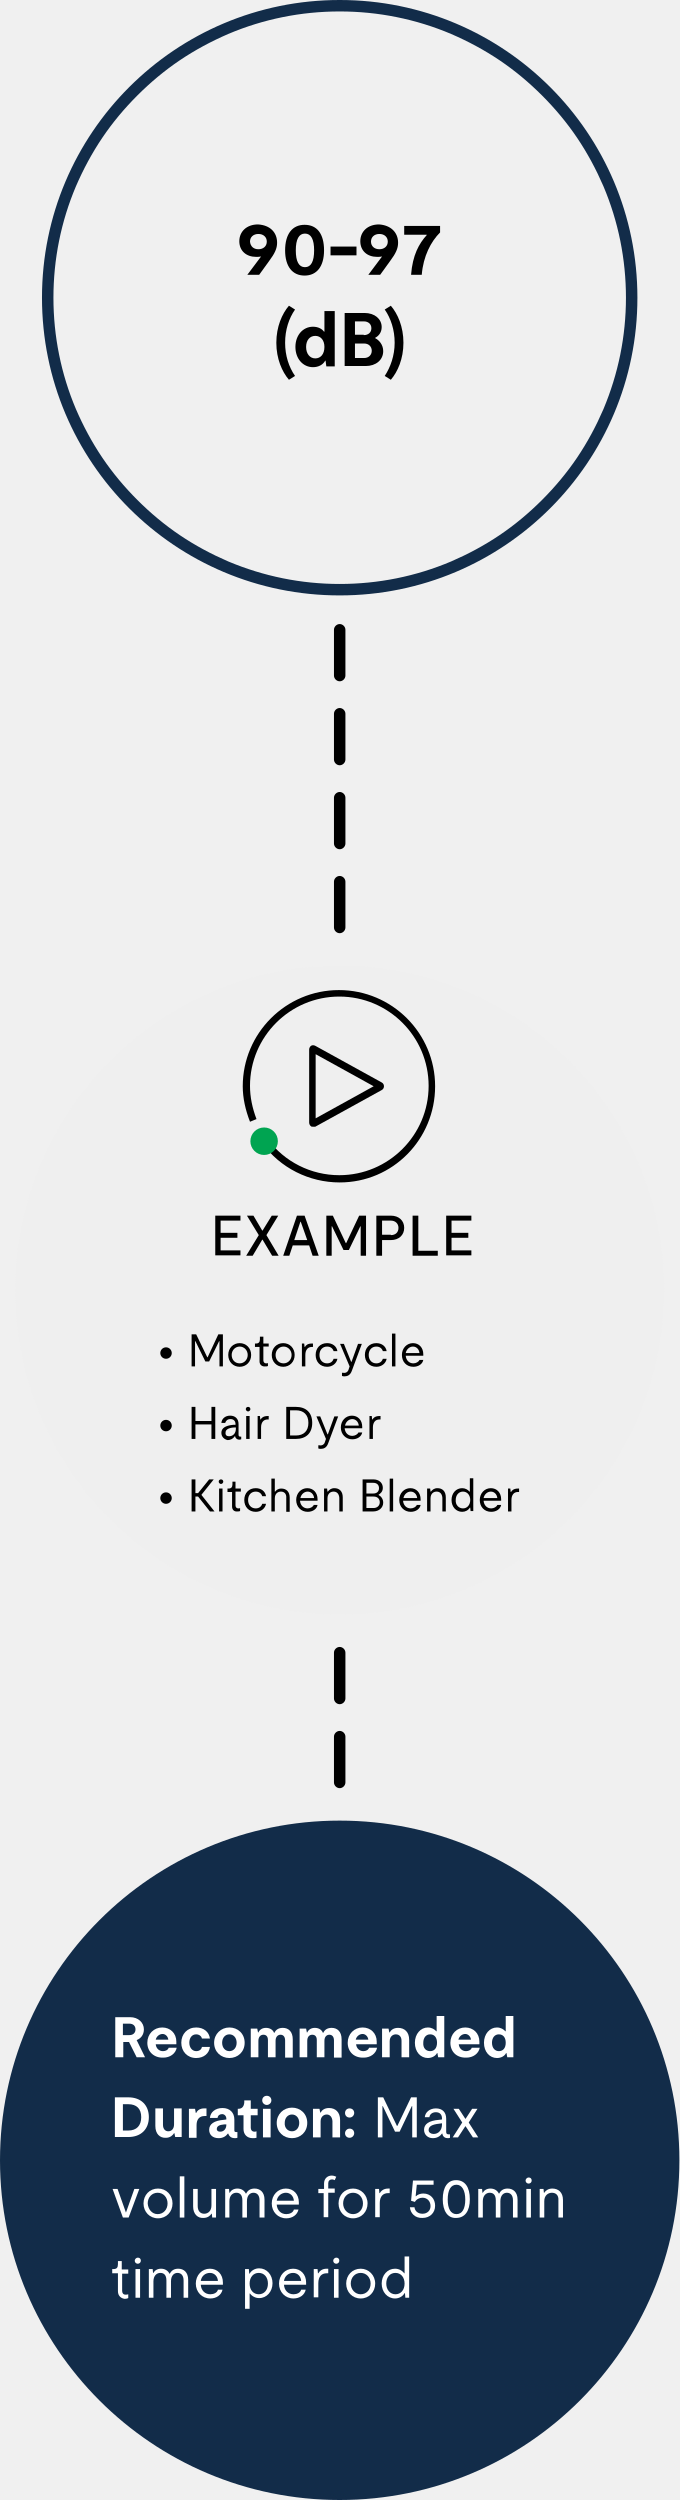
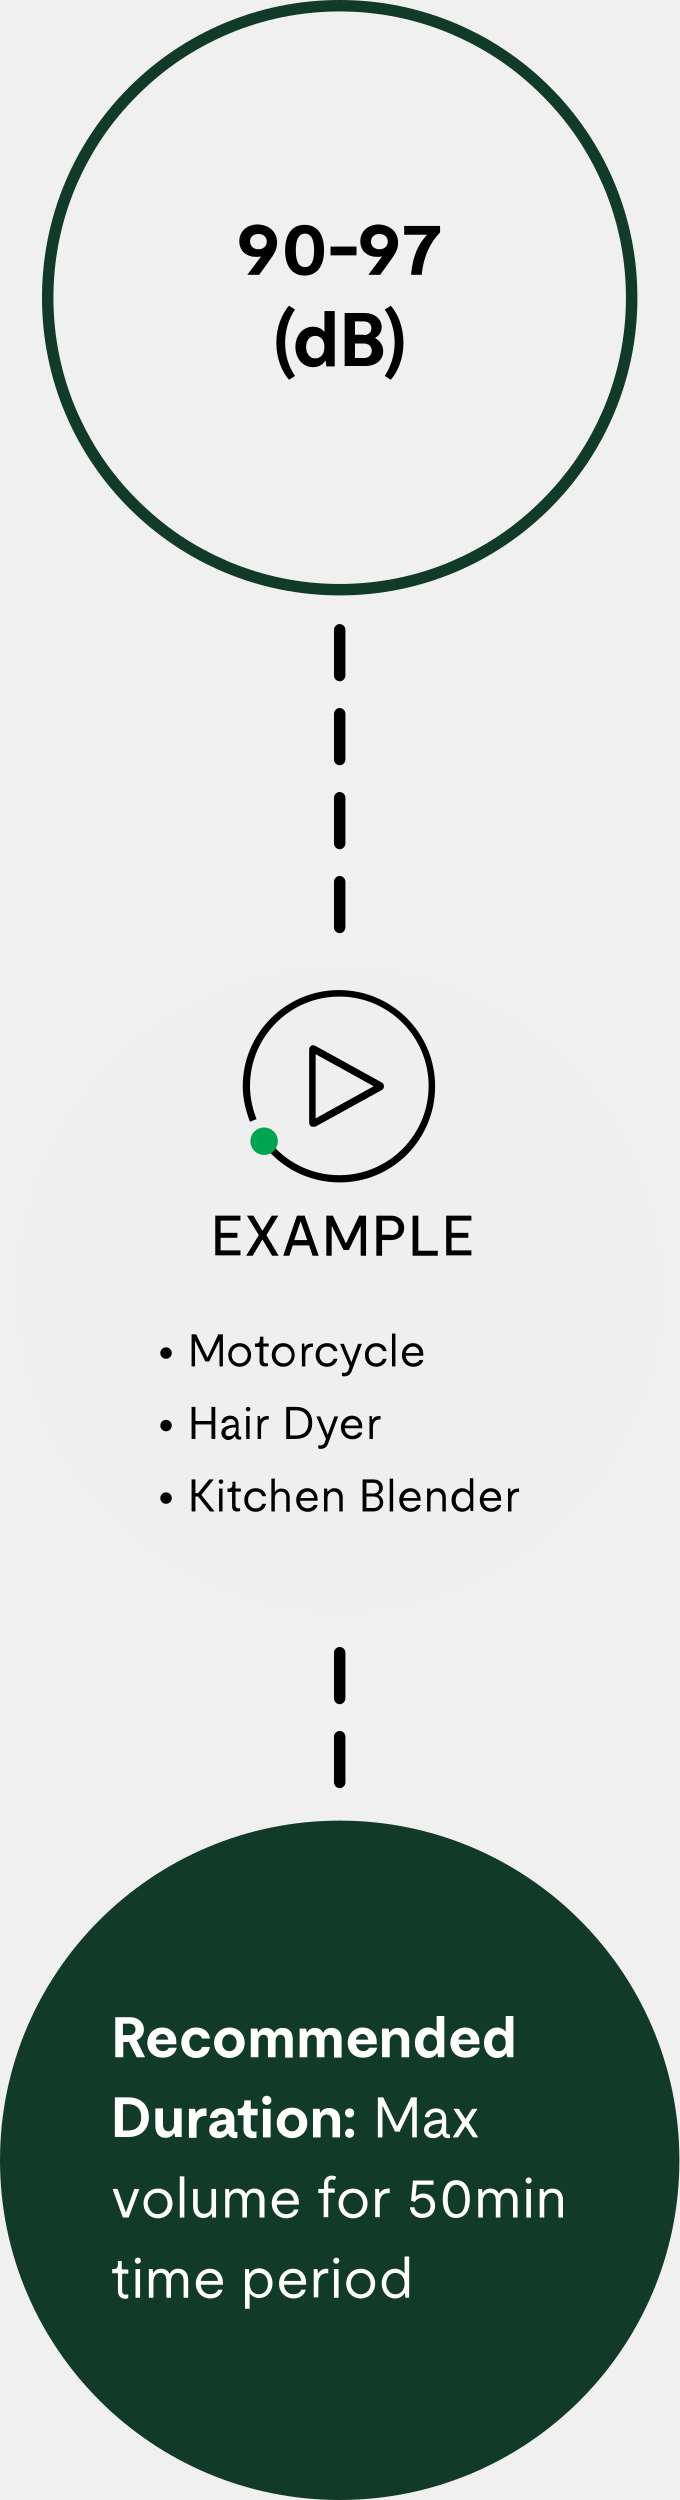
<svg xmlns="http://www.w3.org/2000/svg" version="1.1" id="Working_File" x="0px" y="0px" viewBox="0 0 178 655" style="enable-background:new 0 0 178 655;" xml:space="preserve">
  <style type="text/css">
	.st0{fill:none;}
- 	.st1{fill:#122C49;}
+ 	.st1{fill:#123A28;}
	.st2{fill:#EFEFEF;}
	.st3{enable-background:new    ;}
	.st4{fill:#FFFFFF;}
	.st5{fill:#00A451;}
</style>
  <g id="Line_113">
    <path d="M89,446.5c-0.8,0-1.5-0.7-1.5-1.5v-12c0-0.8,0.7-1.5,1.5-1.5s1.5,0.7,1.5,1.5v12C90.5,445.8,89.8,446.5,89,446.5z" />
  </g>
  <g id="Line_114">
    <path d="M89,222.5c-0.8,0-1.5-0.7-1.5-1.5v-12c0-0.8,0.7-1.5,1.5-1.5s1.5,0.7,1.5,1.5v12C90.5,221.8,89.8,222.5,89,222.5z" />
  </g>
  <g id="Line_169">
    <path d="M89,244.5c-0.8,0-1.5-0.7-1.5-1.5v-12c0-0.8,0.7-1.5,1.5-1.5s1.5,0.7,1.5,1.5v12C90.5,243.8,89.8,244.5,89,244.5z" />
  </g>
  <g id="Line_136">
    <path d="M89,200.5c-0.8,0-1.5-0.7-1.5-1.5v-12c0-0.8,0.7-1.5,1.5-1.5s1.5,0.7,1.5,1.5v12C90.5,199.8,89.8,200.5,89,200.5z" />
  </g>
  <g id="Line_137">
    <path d="M89,178.5c-0.8,0-1.5-0.7-1.5-1.5v-12c0-0.8,0.7-1.5,1.5-1.5s1.5,0.7,1.5,1.5v12C90.5,177.8,89.8,178.5,89,178.5z" />
  </g>
  <g id="Line_115">
    <path d="M89,468.5c-0.8,0-1.5-0.7-1.5-1.5v-12c0-0.8,0.7-1.5,1.5-1.5s1.5,0.7,1.5,1.5v12C90.5,467.8,89.8,468.5,89,468.5z" />
  </g>
  <g id="Group_186">
    <g id="Path_9">
      <g>
        <path class="st0" d="M89,0c43.1,0,78,34.9,78,78s-34.9,78-78,78s-78-34.9-78-78C11,34.9,45.9,0,89,0L89,0z" />
      </g>
      <g>
        <path class="st1" d="M89,3c-10.1,0-20,2-29.2,5.9c-4.4,1.9-8.7,4.2-12.7,6.9c-4,2.7-7.7,5.8-11.1,9.2c-3.4,3.4-6.5,7.1-9.2,11.1     c-2.7,4-5,8.3-6.9,12.7C16,58,14,67.9,14,78s2,20,5.9,29.2c1.9,4.4,4.2,8.7,6.9,12.7c2.7,4,5.8,7.7,9.2,11.1     c3.4,3.4,7.1,6.5,11.1,9.2c4,2.7,8.3,5,12.7,6.9C69.1,151,78.9,153,89,153s20-2,29.2-5.9c4.4-1.9,8.7-4.2,12.7-6.9     c4-2.7,7.7-5.8,11.1-9.2c3.4-3.4,6.5-7.1,9.2-11.1c2.7-4,5-8.3,6.9-12.7C162,97.9,164,88.1,164,78s-2-20-5.9-29.2     c-1.9-4.4-4.2-8.7-6.9-12.7c-2.7-4-5.8-7.7-9.2-11.1c-3.4-3.4-7.1-6.5-11.1-9.2c-4-2.7-8.3-5-12.7-6.9C109,5,99.1,3,89,3 M89,0     c43.1,0,78,34.9,78,78s-34.9,78-78,78s-78-34.9-78-78S45.9,0,89,0z" />
      </g>
    </g>
    <g id="Ellipse_52">
      <circle class="st2" cx="89" cy="338" r="85" />
    </g>
    <g id="Group_83">
      <g id="Group_33">
        <g id="Group_30">
          <g id="Kitchen_Blender">
            <g class="st3">
              <path d="M50.2,387.6h1v3.6h0.7l2.9-3.6h1.2l-3.2,4v0.1l3.4,4.3h-1.2l-3.1-3.9h-0.7v3.9h-1V387.6z" />
            </g>
            <g class="st3">
              <path d="M57.9,387.6c0.4,0,0.6,0.3,0.6,0.6s-0.3,0.6-0.6,0.6s-0.6-0.3-0.6-0.6S57.5,387.6,57.9,387.6z M57.4,390h0.9v6h-0.9        V390z" />
            </g>
            <g class="st3">
              <path d="M60.8,394.7v-3.8h-1.2V390h0.3c0.7,0,1-0.4,1-1.1l0-0.7h0.8v1.8h1.4v0.8h-1.4v3.6c0,0.5,0.3,0.8,0.7,0.8        c0.2,0,0.4,0,0.5-0.1v0.8c-0.2,0.1-0.4,0.1-0.7,0.1C61.4,396.1,60.8,395.6,60.8,394.7z" />
            </g>
            <g class="st3">
              <path d="M64,393c0-1.8,1.2-3.1,3-3.1c1.4,0,2.5,0.8,2.7,2.1h-1c-0.2-0.7-0.8-1.2-1.7-1.2c-1.2,0-2,0.9-2,2.2        c0,1.3,0.8,2.2,2,2.2c0.9,0,1.5-0.5,1.7-1.2h1c-0.2,1.2-1.3,2.1-2.7,2.1C65.2,396.1,64,394.8,64,393z" />
            </g>
            <g class="st3">
              <path d="M73.6,390.8c-0.8,0-1.6,0.5-1.6,1.8v3.4h-0.9v-8.6H72v3.4h0.1c0.2-0.3,0.7-0.8,1.6-0.8c1.3,0,2.2,0.8,2.2,2.4v3.7        h-0.9v-3.6C75.1,391.3,74.4,390.8,73.6,390.8z" />
              <path d="M77.6,393c0-1.8,1.3-3.1,2.9-3.1c1.6,0,2.7,1.2,2.7,2.9c0,0.1,0,0.3,0,0.4h-4.6c0.1,1.2,0.9,2,2,2        c0.7,0,1.4-0.4,1.6-0.9h1c-0.2,1.1-1.3,1.8-2.6,1.8C78.9,396.1,77.6,394.8,77.6,393z M82.3,392.5c-0.1-1-0.8-1.7-1.7-1.7        c-0.9,0-1.7,0.7-1.9,1.7H82.3z" />
              <path d="M87.4,390.8c-0.8,0-1.6,0.5-1.6,1.8v3.4h-0.9v-6h0.8l0.1,0.8h0.1c0.3-0.4,0.8-0.9,1.7-0.9c1.3,0,2.2,0.8,2.2,2.4v3.7        h-0.9v-3.6C88.8,391.3,88.2,390.8,87.4,390.8z" />
            </g>
            <g class="st3">
              <path d="M95,387.6h2.8c1.5,0,2.5,0.9,2.5,2.2c0,1-0.6,1.5-1.1,1.8v0.1c0.6,0.3,1.2,1,1.2,2c0,1.3-1.1,2.3-2.6,2.3H95V387.6z         M97.8,391.3c0.9,0,1.5-0.5,1.5-1.4s-0.6-1.4-1.5-1.4H96v2.8H97.8z M97.9,395.1c0.9,0,1.6-0.6,1.6-1.5c0-0.9-0.6-1.5-1.6-1.5        H96v3H97.9z" />
            </g>
            <g class="st3">
              <path d="M102.1,387.4h0.9v8.6h-0.9V387.4z" />
              <path d="M104.6,393c0-1.8,1.3-3.1,2.9-3.1c1.6,0,2.7,1.2,2.7,2.9c0,0.1,0,0.3,0,0.4h-4.6c0.1,1.2,0.9,2,2,2        c0.7,0,1.4-0.4,1.6-0.9h1c-0.2,1.1-1.3,1.8-2.6,1.8C105.9,396.1,104.6,394.8,104.6,393z M109.3,392.5c-0.1-1-0.8-1.7-1.7-1.7        c-0.9,0-1.7,0.7-1.9,1.7H109.3z" />
              <path d="M114.4,390.8c-0.8,0-1.6,0.5-1.6,1.8v3.4h-0.9v-6h0.8l0.1,0.8h0.1c0.3-0.4,0.8-0.9,1.7-0.9c1.3,0,2.2,0.8,2.2,2.4v3.7        h-0.9v-3.6C115.8,391.3,115.2,390.8,114.4,390.8z" />
              <path d="M123.3,396l-0.1-1h-0.1c-0.4,0.7-1.2,1.1-2,1.1c-1.6,0-2.8-1.3-2.8-3.1s1.2-3.1,2.8-3.1c0.8,0,1.5,0.4,1.9,0.9h0.1        v-3.5h0.9v8.6H123.3z M121.3,395.2c1.1,0,1.9-0.9,1.9-2.2c0-1.3-0.8-2.2-1.9-2.2c-1.1,0-1.9,0.9-1.9,2.2        C119.3,394.3,120.2,395.2,121.3,395.2z" />
              <path d="M125.7,393c0-1.8,1.3-3.1,2.9-3.1c1.6,0,2.7,1.2,2.7,2.9c0,0.1,0,0.3,0,0.4h-4.6c0.1,1.2,0.9,2,2,2        c0.7,0,1.4-0.4,1.6-0.9h1c-0.2,1.1-1.3,1.8-2.6,1.8C126.9,396.1,125.7,394.8,125.7,393z M130.3,392.5c-0.1-1-0.8-1.7-1.7-1.7        c-0.9,0-1.7,0.7-1.9,1.7H130.3z" />
              <path d="M132.9,390h0.8l0.1,0.9h0.1c0.2-0.4,0.7-0.9,1.8-0.9c0.1,0,0.2,0,0.3,0v0.9c-0.2,0-0.2,0-0.3,0c-1,0-1.7,0.7-1.7,2.1        v3h-0.9V390z" />
            </g>
          </g>
          <g id="Ellipse_14">
            <circle cx="43.5" cy="392.5" r="1.5" />
          </g>
        </g>
        <g id="Group_28">
          <g id="Hair_Dyer">
            <g class="st3">
              <path d="M55.4,373.2h-4.2v3.8h-1v-8.4h1v3.7h4.2v-3.7h1v8.4h-1V373.2z" />
            </g>
            <g class="st3">
              <path d="M58,375.4c0-1.2,1-1.9,3.1-2.1l0.6,0v-0.2c0-0.8-0.5-1.3-1.3-1.3c-0.8,0-1.2,0.4-1.4,1h-1c0.1-1.1,1-1.9,2.3-1.9        c1.3,0,2.2,0.8,2.2,2.2v2.8c0,0.4,0.2,0.5,0.5,0.5c0,0,0.1,0,0.2,0v0.7c-0.1,0-0.3,0.1-0.5,0.1c-0.5,0-1-0.3-1.1-0.9v0h-0.1        c-0.4,0.6-1,1-1.9,1C58.8,377.1,58,376.5,58,375.4z M60,376.3c1.1,0,1.8-0.8,1.8-2V374l-0.5,0c-1.5,0.1-2.2,0.6-2.2,1.3        C59,376,59.4,376.3,60,376.3z" />
            </g>
            <g class="st3">
              <path d="M65,368.6c0.4,0,0.6,0.3,0.6,0.6s-0.3,0.6-0.6,0.6s-0.6-0.3-0.6-0.6S64.6,368.6,65,368.6z M64.5,371h0.9v6h-0.9V371z" />
              <path d="M67.3,371h0.8l0.1,0.9h0.1c0.2-0.4,0.7-0.9,1.8-0.9c0.1,0,0.2,0,0.3,0v0.9c-0.2,0-0.2,0-0.3,0c-1,0-1.7,0.7-1.7,2.1v3        h-0.9V371z" />
            </g>
            <g class="st3">
              <path d="M75,368.6h2.5c2.7,0,4.3,1.5,4.3,4.2c0,2.7-1.6,4.2-4.3,4.2H75V368.6z M77.5,376.1c2.1,0,3.3-1.2,3.3-3.3        c0-2.1-1.2-3.3-3.3-3.3H76v6.6H77.5z" />
            </g>
            <g class="st3">
              <path d="M84,378.7c0.4,0,0.9-0.2,1.1-0.8l0.3-0.9l-2.5-5.9h1l1.9,4.7h0.1l1.7-4.7h1l-2.6,7c-0.4,1.2-1.2,1.5-1.9,1.5        c-0.3,0-0.5,0-0.7-0.1v-0.8C83.4,378.6,83.7,378.7,84,378.7z" />
            </g>
            <g class="st3">
              <path d="M89.3,374c0-1.8,1.3-3.1,2.9-3.1c1.6,0,2.7,1.2,2.7,2.9c0,0.1,0,0.3,0,0.4h-4.6c0.1,1.2,0.9,2,2,2        c0.7,0,1.4-0.4,1.6-0.9h1c-0.2,1.1-1.3,1.8-2.6,1.8C90.6,377.1,89.3,375.8,89.3,374z M94,373.5c-0.1-1-0.8-1.7-1.7-1.7        s-1.7,0.7-1.9,1.7H94z" />
              <path d="M96.6,371h0.8l0.1,0.9h0.1c0.2-0.4,0.7-0.9,1.8-0.9c0.1,0,0.2,0,0.3,0v0.9c-0.2,0-0.2,0-0.3,0c-1,0-1.7,0.7-1.7,2.1v3        h-0.9V371z" />
            </g>
          </g>
          <g id="Ellipse_14-2">
            <circle cx="43.5" cy="373.5" r="1.5" />
          </g>
        </g>
        <g id="Group_27">
          <g id="Motorcycle">
            <g class="st3">
              <path d="M50.2,349.6h1.2l2.9,6h0.1l2.8-6h1.2v8.4h-0.9v-6.6h-0.1l-2.6,5.3h-1l-2.6-5.3h-0.1v6.6h-0.9V349.6z" />
              <path d="M59.8,355c0-1.8,1.3-3.1,3-3.1c1.7,0,3,1.3,3,3.1c0,1.8-1.3,3.1-3,3.1C61.1,358.1,59.8,356.8,59.8,355z M62.8,357.2        c1.2,0,2.1-1,2.1-2.2c0-1.2-0.9-2.2-2.1-2.2c-1.2,0-2.1,1-2.1,2.2C60.7,356.3,61.6,357.2,62.8,357.2z" />
            </g>
            <g class="st3">
              <path d="M68,356.7v-3.8h-1.2V352h0.3c0.7,0,1-0.4,1-1.1l0-0.7H69v1.8h1.4v0.8H69v3.6c0,0.5,0.3,0.8,0.7,0.8        c0.2,0,0.4,0,0.5-0.1v0.8c-0.2,0.1-0.4,0.1-0.7,0.1C68.7,358.1,68,357.6,68,356.7z" />
            </g>
            <g class="st3">
              <path d="M71.2,355c0-1.8,1.3-3.1,3-3.1c1.7,0,3,1.3,3,3.1c0,1.8-1.3,3.1-3,3.1C72.5,358.1,71.2,356.8,71.2,355z M74.3,357.2        c1.2,0,2.1-1,2.1-2.2c0-1.2-0.9-2.2-2.1-2.2c-1.2,0-2.1,1-2.1,2.2C72.2,356.3,73.1,357.2,74.3,357.2z" />
            </g>
            <g class="st3">
              <path d="M78.9,352h0.8l0.1,0.9h0.1c0.2-0.4,0.7-0.9,1.8-0.9c0.1,0,0.2,0,0.3,0v0.9c-0.2,0-0.2,0-0.3,0c-1,0-1.7,0.7-1.7,2.1v3        h-0.9V352z" />
            </g>
            <g class="st3">
              <path d="M82.7,355c0-1.8,1.2-3.1,3-3.1c1.4,0,2.5,0.8,2.7,2.1h-1c-0.2-0.7-0.8-1.2-1.7-1.2c-1.2,0-2,0.9-2,2.2        c0,1.3,0.8,2.2,2,2.2c0.9,0,1.5-0.5,1.7-1.2h1c-0.2,1.2-1.3,2.1-2.7,2.1C83.9,358.1,82.7,356.8,82.7,355z" />
            </g>
            <g class="st3">
              <path d="M90.2,359.7c0.4,0,0.9-0.2,1.1-0.8l0.3-0.9l-2.5-5.9h1l1.9,4.7h0.1l1.7-4.7h1l-2.6,7c-0.4,1.2-1.2,1.5-1.9,1.5        c-0.3,0-0.5,0-0.7-0.1v-0.8C89.7,359.6,90,359.7,90.2,359.7z" />
            </g>
            <g class="st3">
              <path d="M95.6,355c0-1.8,1.2-3.1,3-3.1c1.4,0,2.5,0.8,2.7,2.1h-1c-0.2-0.7-0.8-1.2-1.7-1.2c-1.2,0-2,0.9-2,2.2        c0,1.3,0.8,2.2,2,2.2c0.9,0,1.5-0.5,1.7-1.2h1c-0.2,1.2-1.3,2.1-2.7,2.1C96.8,358.1,95.6,356.8,95.6,355z" />
            </g>
            <g class="st3">
              <path d="M102.7,349.4h0.9v8.6h-0.9V349.4z" />
              <path d="M105.3,355c0-1.8,1.3-3.1,2.9-3.1c1.6,0,2.7,1.2,2.7,2.9c0,0.1,0,0.3,0,0.4h-4.6c0.1,1.2,0.9,2,2,2        c0.7,0,1.4-0.4,1.6-0.9h1c-0.2,1.1-1.3,1.8-2.6,1.8C106.5,358.1,105.3,356.8,105.3,355z M109.9,354.5c-0.1-1-0.8-1.7-1.7-1.7        c-0.9,0-1.7,0.7-1.9,1.7H109.9z" />
            </g>
          </g>
          <g id="Ellipse_14-3">
            <circle cx="43.5" cy="354.5" r="1.5" />
          </g>
        </g>
      </g>
    </g>
    <g id="Group_84">
      <g id="Ellipse_18">
        <circle class="st1" cx="89" cy="566" r="89" />
      </g>
      <g id="Recommended_Duration:_Max_volume_for_50min_time_period">
        <g class="st3">
          <path class="st4" d="M30.1,528.5h4c2.1,0,3.6,1.4,3.6,3.2c0,1.4-0.8,2.4-1.9,2.8L38,539h-2.2l-2-4h-1.5v4h-2.1V528.5z       M33.9,533.2c1,0,1.6-0.6,1.6-1.5c0-0.9-0.6-1.5-1.6-1.5h-1.7v3H33.9z" />
        </g>
        <g class="st3">
          <path class="st4" d="M38.6,535.2c0-2.3,1.7-4,3.9-4c2.1,0,3.7,1.5,3.7,3.7c0,0.2,0,0.4,0,0.7h-5.4c0.1,1.1,0.9,1.8,1.9,1.8      c0.7,0,1.3-0.3,1.5-0.9h2.1c-0.3,1.6-1.8,2.6-3.5,2.6C40.4,539.2,38.6,537.6,38.6,535.2z M44.1,534.4c-0.1-0.9-0.8-1.5-1.5-1.5      c-0.8,0-1.6,0.6-1.8,1.5H44.1z" />
        </g>
        <g class="st3">
          <path class="st4" d="M47.5,535.2c0-2.3,1.6-4,3.9-4c2,0,3.4,1.2,3.6,2.9h-2.1c-0.1-0.6-0.7-1.1-1.5-1.1c-1.1,0-1.8,0.9-1.8,2.2      c0,1.3,0.8,2.2,1.8,2.2c0.9,0,1.4-0.5,1.5-1.1H55c-0.2,1.7-1.6,2.9-3.6,2.9C49.1,539.2,47.5,537.5,47.5,535.2z" />
        </g>
        <g class="st3">
          <path class="st4" d="M56.1,535.2c0-2.3,1.8-4,4-4s4,1.6,4,4c0,2.4-1.8,4-4,4S56.1,537.6,56.1,535.2z M60.1,537.4      c1.1,0,1.9-0.9,1.9-2.2c0-1.3-0.8-2.2-1.9-2.2c-1.1,0-1.9,0.9-1.9,2.2C58.2,536.5,59,537.4,60.1,537.4z" />
          <path class="st4" d="M69,533.1c-0.7,0-1.3,0.5-1.3,1.6v4.3h-2v-7.5h1.7l0.2,1h0.1c0.3-0.7,1-1.2,2-1.2c1,0,1.8,0.5,2.1,1.3h0.1      c0.4-0.9,1.2-1.3,2.2-1.3c1.5,0,2.6,1,2.6,3v4.8h-2v-4.5c0-1-0.5-1.5-1.2-1.5c-0.7,0-1.3,0.5-1.3,1.6v4.3h-2v-4.5      C70.2,533.5,69.7,533.1,69,533.1z" />
          <path class="st4" d="M81.8,533.1c-0.7,0-1.3,0.5-1.3,1.6v4.3h-2v-7.5h1.7l0.2,1h0.1c0.3-0.7,1-1.2,2-1.2c1,0,1.8,0.5,2.1,1.3      h0.1c0.4-0.9,1.2-1.3,2.2-1.3c1.5,0,2.6,1,2.6,3v4.8h-2v-4.5c0-1-0.5-1.5-1.2-1.5c-0.7,0-1.3,0.5-1.3,1.6v4.3h-2v-4.5      C83,533.5,82.5,533.1,81.8,533.1z" />
          <path class="st4" d="M91.1,535.2c0-2.3,1.7-4,3.9-4c2.1,0,3.7,1.5,3.7,3.7c0,0.2,0,0.4,0,0.7h-5.4c0.1,1.1,0.9,1.8,1.9,1.8      c0.7,0,1.3-0.3,1.5-0.9h2.1c-0.3,1.6-1.8,2.6-3.5,2.6C92.8,539.2,91.1,537.6,91.1,535.2z M96.5,534.4c-0.1-0.9-0.8-1.5-1.5-1.5      c-0.8,0-1.6,0.6-1.8,1.5H96.5z" />
          <path class="st4" d="M103.7,533c-0.8,0-1.6,0.6-1.6,1.8v4.2h-2v-7.5h1.7l0.2,1h0.1c0.3-0.6,1-1.2,2.2-1.2c1.7,0,2.9,1.1,2.9,3.1      v4.6h-2v-4.3C105.2,533.6,104.6,533,103.7,533z" />
          <path class="st4" d="M114.8,539l-0.2-1.1h-0.1c-0.4,0.8-1.4,1.3-2.4,1.3c-1.9,0-3.4-1.6-3.4-4c0-2.3,1.5-4,3.4-4      c1,0,1.8,0.5,2.2,1h0.1v-4h2V539H114.8z M112.7,537.4c1.1,0,1.8-0.8,1.8-2.2c0-1.4-0.7-2.2-1.8-2.2s-1.8,0.9-1.8,2.2      C110.8,536.6,111.6,537.4,112.7,537.4z" />
          <path class="st4" d="M118,535.2c0-2.3,1.7-4,3.9-4c2.1,0,3.7,1.5,3.7,3.7c0,0.2,0,0.4,0,0.7h-5.4c0.1,1.1,0.9,1.8,1.9,1.8      c0.7,0,1.3-0.3,1.5-0.9h2.1c-0.3,1.6-1.8,2.6-3.5,2.6C119.7,539.2,118,537.6,118,535.2z M123.4,534.4c-0.1-0.9-0.8-1.5-1.5-1.5      c-0.8,0-1.6,0.6-1.8,1.5H123.4z" />
          <path class="st4" d="M132.9,539l-0.2-1.1h-0.1c-0.4,0.8-1.3,1.3-2.4,1.3c-1.9,0-3.4-1.6-3.4-4c0-2.3,1.5-4,3.4-4      c1,0,1.8,0.5,2.2,1h0.1v-4h2V539H132.9z M130.7,537.4c1.1,0,1.8-0.8,1.8-2.2c0-1.4-0.7-2.2-1.8-2.2c-1.1,0-1.8,0.9-1.8,2.2      C128.9,536.6,129.7,537.4,130.7,537.4z" />
        </g>
        <g class="st3">
          <path class="st4" d="M30.1,549.5h3.5c3.4,0,5.4,2.1,5.4,5.2s-2,5.2-5.4,5.2h-3.5V549.5z M33.6,558.2c2.2,0,3.4-1.3,3.4-3.5      s-1.2-3.4-3.4-3.4h-1.4v6.9H33.6z" />
        </g>
        <g class="st3">
          <path class="st4" d="M40.7,557v-4.6h2v4.3c0,1.1,0.6,1.7,1.4,1.7s1.5-0.6,1.5-1.8v-4.2h2v7.5h-1.7l-0.2-1h-0.1      c-0.3,0.5-1,1.2-2.1,1.2C41.9,560.2,40.7,559.1,40.7,557z" />
        </g>
        <g class="st3">
          <path class="st4" d="M49.4,552.5h1.7l0.2,1.1h0.1c0.3-0.7,1-1.2,2.1-1.2c0.2,0,0.4,0,0.6,0v2c-0.2,0-0.4,0-0.5,0      c-1.3,0-2.1,0.8-2.1,2.4v3.3h-2V552.5z" />
        </g>
        <g class="st3">
          <path class="st4" d="M54.8,558c0-1.5,1.3-2.4,3.8-2.6l0.7-0.1v-0.2c0-0.7-0.5-1.2-1.1-1.2c-0.6,0-1.1,0.3-1.2,1h-2      c0.1-1.5,1.4-2.6,3.3-2.6c1.9,0,3.1,1.2,3.1,3v2.8c0,0.4,0.1,0.5,0.6,0.5l0.2,0v1.5c-0.2,0.1-0.5,0.1-0.7,0.1      c-0.7,0-1.4-0.3-1.7-1.2h-0.1c-0.5,0.7-1.3,1.2-2.4,1.2C55.7,560.2,54.8,559.3,54.8,558z M57.7,558.5c1,0,1.6-0.8,1.6-1.8v-0.1      l-0.6,0c-1.3,0.1-1.9,0.5-1.9,1.2C56.8,558.3,57.2,558.5,57.7,558.5z" />
        </g>
        <g class="st3">
          <path class="st4" d="M63.8,557.8v-3.6h-1.5v-1.7h0.2c0.9,0,1.4-0.6,1.5-1.6l0-0.6h1.7v2.2h1.8v1.7h-1.8v3.3c0,0.6,0.4,1,0.9,1      c0.2,0,0.4,0,0.6-0.1v1.7c-0.3,0.1-0.7,0.1-1,0.1C64.7,560.2,63.8,559.2,63.8,557.8z" />
        </g>
        <g class="st3">
          <path class="st4" d="M69.9,549.1c0.7,0,1.2,0.5,1.2,1.2c0,0.7-0.6,1.2-1.2,1.2s-1.2-0.5-1.2-1.2      C68.7,549.6,69.2,549.1,69.9,549.1z M68.9,552.5h2v7.5h-2V552.5z" />
          <path class="st4" d="M72.5,556.2c0-2.3,1.8-4,4-4s4,1.6,4,4c0,2.4-1.8,4-4,4S72.5,558.6,72.5,556.2z M76.5,558.4      c1.1,0,1.9-0.9,1.9-2.2c0-1.3-0.8-2.2-1.9-2.2c-1.1,0-1.9,0.9-1.9,2.2C74.5,557.5,75.4,558.4,76.5,558.4z" />
        </g>
        <g class="st3">
          <path class="st4" d="M85.6,554c-0.8,0-1.6,0.6-1.6,1.8v4.2h-2v-7.5h1.7l0.2,1H84c0.3-0.6,1-1.2,2.2-1.2c1.7,0,2.9,1.1,2.9,3.1      v4.6h-2v-4.3C87,554.6,86.4,554,85.6,554z" />
        </g>
        <g class="st3">
          <path class="st4" d="M91.6,552.4c0.7,0,1.2,0.5,1.2,1.2c0,0.6-0.5,1.2-1.2,1.2c-0.7,0-1.2-0.5-1.2-1.2      C90.4,552.9,90.9,552.4,91.6,552.4z M90.4,558.9c0-0.6,0.5-1.2,1.2-1.2c0.7,0,1.2,0.5,1.2,1.2c0,0.6-0.5,1.2-1.2,1.2      C90.9,560.1,90.4,559.6,90.4,558.9z" />
        </g>
        <g class="st3">
          <path class="st4" d="M98.9,549.5h1.5l3.6,7.5h0.1l3.6-7.5h1.5V560h-1.2v-8.2h-0.1l-3.2,6.7h-1.2l-3.2-6.7h-0.1v8.2h-1.2V549.5z" />
        </g>
        <g class="st3">
          <path class="st4" d="M111.1,558c0-1.5,1.3-2.4,3.9-2.6l0.8-0.1v-0.3c0-1-0.6-1.6-1.6-1.6c-0.9,0-1.6,0.5-1.7,1.3h-1.2      c0.1-1.3,1.3-2.3,2.9-2.3c1.7,0,2.7,1,2.7,2.7v3.5c0,0.5,0.3,0.6,0.7,0.6c0.1,0,0.1,0,0.3,0v0.9c-0.2,0.1-0.4,0.1-0.6,0.1      c-0.6,0-1.3-0.3-1.4-1.2v0h-0.1c-0.5,0.7-1.3,1.2-2.4,1.2C112.1,560.2,111.1,559.3,111.1,558z M113.6,559.1c1.3,0,2.2-1,2.2-2.5      v-0.3l-0.7,0.1c-1.9,0.2-2.8,0.7-2.8,1.7C112.3,558.7,112.9,559.1,113.6,559.1z" />
          <path class="st4" d="M121.1,556.1l-2.3-3.6h1.4l1.7,2.6h0.1l1.7-2.6h1.4l-2.3,3.6l2.5,3.9h-1.4l-1.9-2.9h-0.1l-1.9,2.9h-1.4      L121.1,556.1z" />
        </g>
        <g class="st3">
          <path class="st4" d="M29.5,573.5h1.3l2.2,6.2H33l2.2-6.2h1.3l-2.8,7.5h-1.5L29.5,573.5z" />
        </g>
        <g class="st3">
          <path class="st4" d="M37.6,577.3c0-2.2,1.6-3.9,3.8-3.9s3.8,1.7,3.8,3.9c0,2.2-1.6,3.9-3.8,3.9S37.6,579.5,37.6,577.3z       M41.3,580.1c1.5,0,2.6-1.2,2.6-2.8c0-1.6-1.1-2.8-2.6-2.8s-2.6,1.2-2.6,2.8C38.8,578.8,39.8,580.1,41.3,580.1z" />
          <path class="st4" d="M47.1,570.2h1.2V581h-1.2V570.2z" />
          <path class="st4" d="M50.6,578.1v-4.6h1.2v4.5c0,1.4,0.8,2,1.7,2c1,0,1.9-0.7,1.9-2.2v-4.3h1.2v7.5h-1l-0.1-1h-0.1      c-0.3,0.5-1,1.1-2.1,1.1C51.8,581.2,50.6,580.1,50.6,578.1z" />
          <path class="st4" d="M61.9,574.5c-0.9,0-1.8,0.7-1.8,2.2v4.3H59v-7.5h1l0.1,1h0.1c0.3-0.6,1-1.1,2-1.1c1,0,1.8,0.5,2.2,1.3h0.1      c0.4-0.8,1.1-1.3,2.2-1.3c1.4,0,2.6,0.9,2.6,2.9v4.7H68v-4.5c0-1.4-0.7-2-1.6-2c-0.9,0-1.7,0.7-1.7,2.2v4.3h-1.2v-4.5      C63.5,575,62.8,574.5,61.9,574.5z" />
          <path class="st4" d="M71.2,577.3c0-2.2,1.6-3.9,3.7-3.9c2,0,3.4,1.5,3.4,3.6c0,0.2,0,0.3,0,0.6h-5.8c0.1,1.5,1.1,2.5,2.5,2.5      c0.9,0,1.8-0.4,2-1.2h1.2c-0.3,1.4-1.6,2.3-3.2,2.3C72.8,581.2,71.2,579.5,71.2,577.3z M77,576.6c-0.1-1.3-1-2.1-2.1-2.1      s-2.2,0.8-2.4,2.1H77z" />
        </g>
        <g class="st3">
          <path class="st4" d="M84.9,574.6h-1.5v-1.1h1.5v-1.4c0-1.4,1-2.1,2-2.1c0.5,0,1,0.2,1.2,0.3l-0.4,0.9c-0.2-0.1-0.5-0.2-0.7-0.2      c-0.6,0-1,0.4-1,1v1.4h1.7v1.1H86v6.4h-1.2V574.6z" />
        </g>
        <g class="st3">
          <path class="st4" d="M88.7,577.3c0-2.2,1.6-3.9,3.8-3.9c2.1,0,3.8,1.7,3.8,3.9c0,2.2-1.6,3.9-3.8,3.9      C90.3,581.2,88.7,579.5,88.7,577.3z M92.5,580.1c1.5,0,2.6-1.2,2.6-2.8c0-1.6-1.1-2.8-2.6-2.8s-2.6,1.2-2.6,2.8      C89.9,578.8,91,580.1,92.5,580.1z" />
          <path class="st4" d="M98.3,573.5h1l0.1,1.1h0.1c0.3-0.5,0.9-1.2,2.2-1.2c0.2,0,0.3,0,0.4,0v1.2c-0.2,0-0.3,0-0.4,0      c-1.3,0-2.2,0.8-2.2,2.6v3.7h-1.2V573.5z" />
          <path class="st4" d="M107.4,578.3h1.2c0.1,1,0.9,1.7,2.1,1.7c1.2,0,2.1-0.8,2.1-2c0-1.3-0.9-2.2-2.1-2.2c-0.8,0-1.6,0.4-2,1.1      l-1-0.3l0.5-5.3h5.4v1.1h-4.4l-0.3,3h0.1c0.4-0.4,1.1-0.7,1.9-0.7c1.9,0,3.1,1.4,3.1,3.2c0,1.9-1.4,3.2-3.3,3.2      C108.7,581.2,107.5,579.8,107.4,578.3z" />
          <path class="st4" d="M116,576.2c0-3.2,1.3-5,3.5-5c2.3,0,3.6,1.8,3.6,5c0,3.1-1.3,4.9-3.6,4.9C117.3,581.2,116,579.3,116,576.2z       M119.6,580.1c1.5,0,2.3-1.4,2.3-3.8c0-2.5-0.9-3.9-2.3-3.9c-1.5,0-2.3,1.4-2.3,3.9C117.3,578.7,118.1,580.1,119.6,580.1z" />
          <path class="st4" d="M128.3,574.5c-0.9,0-1.8,0.7-1.8,2.2v4.3h-1.2v-7.5h1l0.1,1h0.1c0.3-0.6,1-1.1,2-1.1c1,0,1.8,0.5,2.2,1.3      h0.1c0.4-0.8,1.1-1.3,2.2-1.3c1.4,0,2.6,0.9,2.6,2.9v4.7h-1.2v-4.5c0-1.4-0.7-2-1.6-2c-0.9,0-1.7,0.7-1.7,2.2v4.3h-1.2v-4.5      C129.9,575,129.2,574.5,128.3,574.5z" />
          <path class="st4" d="M138.5,570.5c0.5,0,0.8,0.3,0.8,0.8c0,0.5-0.4,0.8-0.8,0.8s-0.8-0.3-0.8-0.8      C137.7,570.9,138.1,570.5,138.5,570.5z M137.9,573.5h1.2v7.5h-1.2V573.5z" />
          <path class="st4" d="M144.6,574.5c-1,0-2,0.7-2,2.2v4.3h-1.2v-7.5h1l0.1,1h0.1c0.3-0.5,1-1.1,2.1-1.1c1.6,0,2.8,1,2.8,3v4.6      h-1.2v-4.5C146.4,575.1,145.6,574.5,144.6,574.5z" />
        </g>
        <g class="st3">
          <path class="st4" d="M30.9,600.3v-4.7h-1.5v-1.1h0.3c0.9,0,1.2-0.4,1.2-1.3l0-0.8h1v2.2h1.7v1.1H32v4.5c0,0.6,0.3,1,0.9,1      c0.2,0,0.5,0,0.7-0.1v1c-0.2,0.1-0.5,0.2-0.9,0.2C31.7,602.2,30.9,601.5,30.9,600.3z" />
        </g>
        <g class="st3">
          <path class="st4" d="M36.1,591.5c0.5,0,0.8,0.3,0.8,0.8c0,0.5-0.4,0.8-0.8,0.8c-0.4,0-0.8-0.3-0.8-0.8      C35.3,591.9,35.7,591.5,36.1,591.5z M35.5,594.5h1.2v7.5h-1.2V594.5z" />
          <path class="st4" d="M42,595.5c-0.9,0-1.8,0.7-1.8,2.2v4.3h-1.2v-7.5h1l0.1,1h0.1c0.3-0.6,1-1.1,2-1.1c1,0,1.8,0.5,2.2,1.3h0.1      c0.4-0.8,1.1-1.3,2.2-1.3c1.4,0,2.6,0.9,2.6,2.9v4.7h-1.2v-4.5c0-1.4-0.7-2-1.6-2c-0.9,0-1.7,0.7-1.7,2.2v4.3h-1.2v-4.5      C43.6,596,42.9,595.5,42,595.5z" />
          <path class="st4" d="M51.3,598.3c0-2.2,1.6-3.9,3.7-3.9c2,0,3.4,1.5,3.4,3.6c0,0.2,0,0.3,0,0.6h-5.8c0.1,1.5,1.1,2.5,2.5,2.5      c0.9,0,1.8-0.4,2-1.2h1.2c-0.3,1.4-1.6,2.3-3.2,2.3C52.9,602.2,51.3,600.5,51.3,598.3z M57.1,597.6c-0.1-1.3-1-2.1-2.1-2.1      c-1.2,0-2.2,0.8-2.4,2.1H57.1z" />
        </g>
        <g class="st3">
          <path class="st4" d="M64.3,594.5h0.9l0.1,1.2h0.1c0.5-0.9,1.5-1.4,2.5-1.4c2,0,3.5,1.7,3.5,3.9c0,2.2-1.5,3.9-3.5,3.9      c-1,0-1.9-0.5-2.4-1.2h-0.1v4h-1.2V594.5z M67.8,601.1c1.4,0,2.4-1.1,2.4-2.8c0-1.7-1-2.8-2.4-2.8c-1.4,0-2.4,1.1-2.4,2.8      C65.4,600,66.4,601.1,67.8,601.1z" />
        </g>
        <g class="st3">
          <path class="st4" d="M73.1,598.3c0-2.2,1.6-3.9,3.7-3.9c2,0,3.4,1.5,3.4,3.6c0,0.2,0,0.3,0,0.6h-5.8c0.1,1.5,1.1,2.5,2.5,2.5      c0.9,0,1.8-0.4,2-1.2h1.2c-0.3,1.4-1.6,2.3-3.2,2.3C74.7,602.2,73.1,600.5,73.1,598.3z M78.9,597.6c-0.1-1.3-1-2.1-2.1-2.1      c-1.2,0-2.2,0.8-2.4,2.1H78.9z" />
        </g>
        <g class="st3">
          <path class="st4" d="M82.2,594.5h1l0.1,1.1h0.1c0.3-0.5,0.9-1.2,2.2-1.2c0.2,0,0.3,0,0.4,0v1.2c-0.2,0-0.3,0-0.4,0      c-1.3,0-2.2,0.8-2.2,2.6v3.7h-1.2V594.5z" />
        </g>
        <g class="st3">
          <path class="st4" d="M88.1,591.5c0.5,0,0.8,0.3,0.8,0.8c0,0.5-0.4,0.8-0.8,0.8c-0.4,0-0.8-0.3-0.8-0.8      C87.3,591.9,87.7,591.5,88.1,591.5z M87.5,594.5h1.2v7.5h-1.2V594.5z" />
        </g>
        <g class="st3">
          <path class="st4" d="M90.7,598.3c0-2.2,1.6-3.9,3.8-3.9c2.1,0,3.8,1.7,3.8,3.9c0,2.2-1.6,3.9-3.8,3.9      C92.3,602.2,90.7,600.5,90.7,598.3z M94.5,601.1c1.5,0,2.6-1.2,2.6-2.8c0-1.6-1.1-2.8-2.6-2.8s-2.6,1.2-2.6,2.8      C91.9,599.8,93,601.1,94.5,601.1z" />
        </g>
        <g class="st3">
          <path class="st4" d="M106.2,602l-0.1-1.2H106c-0.5,0.9-1.5,1.4-2.5,1.4c-2,0-3.5-1.7-3.5-3.9c0-2.2,1.5-3.9,3.5-3.9      c1,0,1.9,0.5,2.4,1.2h0.1v-4.4h1.2V602H106.2z M103.6,601.1c1.4,0,2.4-1.1,2.4-2.8c0-1.7-1-2.8-2.4-2.8c-1.4,0-2.4,1.1-2.4,2.8      C101.2,599.9,102.2,601.1,103.6,601.1z" />
        </g>
      </g>
    </g>
    <g id="Group_135">
      <g id="_dB_">
        <g class="st3">
          <path d="M74.7,89.8c0,3.4,1,6.4,2.6,8.7l-1.6,1c-1.8-2.1-3.3-5.5-3.3-9.7c0-4.2,1.5-7.6,3.3-9.7l1.6,1      C75.7,83.4,74.7,86.4,74.7,89.8z" />
        </g>
        <g class="st3">
          <path d="M85.5,96l-0.2-1.5h-0.1c-0.6,1.1-1.8,1.7-3.2,1.7c-2.6,0-4.6-2.2-4.6-5.3c0-3.1,2-5.3,4.6-5.3c1.4,0,2.4,0.6,2.9,1.3H85      v-5.4h2.7V96H85.5z M82.6,93.9c1.4,0,2.4-1.1,2.4-3c0-1.8-1-2.9-2.4-2.9c-1.4,0-2.4,1.1-2.4,2.9S81.2,93.9,82.6,93.9z" />
        </g>
        <g class="st3">
          <path d="M90.2,82h5.3c2.7,0,4.5,1.6,4.5,3.7c0,1.5-0.9,2.4-1.7,2.8v0.1c1,0.5,2.1,1.7,2.1,3.4c0,2.3-1.9,3.9-4.6,3.9h-5.5V82z       M95.3,87.8c1.2,0,2-0.7,2-1.8s-0.8-1.8-2-1.8H93v3.5H95.3z M95.4,93.8c1.2,0,2-0.8,2-1.9c0-1.1-0.8-1.9-2-1.9H93v3.8H95.4z" />
        </g>
        <g class="st3">
          <path d="M103.4,89.8c0-3.4-1-6.4-2.6-8.7l1.6-1c1.8,2.1,3.3,5.5,3.3,9.7s-1.5,7.6-3.3,9.7l-1.6-1      C102.3,96.2,103.4,93.2,103.4,89.8z" />
        </g>
      </g>
      <g id="_90-97">
        <g class="st3">
          <path d="M72.6,63.6c0,1.5-0.6,2.8-2.1,4.8L67.9,72h-3.1l3.6-4.8c-0.4,0.1-0.8,0.1-1.3,0.1c-2.6,0-4.4-1.6-4.4-4.1      c0-2.5,1.9-4.4,4.9-4.4C70.8,59,72.6,60.9,72.6,63.6z M67.7,65.3c1.3,0,2.2-0.8,2.2-2c0-1.2-0.9-2-2.2-2s-2.2,0.8-2.2,2      C65.6,64.5,66.4,65.3,67.7,65.3z" />
        </g>
        <g class="st3">
          <path d="M74.7,65.6c0-4.3,1.9-6.7,5.1-6.7c3.3,0,5.1,2.4,5.1,6.7c0,4.2-1.9,6.6-5.1,6.6C76.6,72.2,74.7,69.8,74.7,65.6z       M79.9,70c1.6,0,2.4-1.5,2.4-4.4c0-2.9-0.8-4.4-2.4-4.4c-1.6,0-2.4,1.5-2.4,4.4C77.5,68.5,78.3,70,79.9,70z" />
        </g>
        <g class="st3">
          <path d="M86.6,64.6h6.8v2.3h-6.8V64.6z" />
        </g>
        <g class="st3">
          <path d="M104.3,63.6c0,1.5-0.6,2.8-2.1,4.8L99.6,72h-3.1l3.6-4.8c-0.4,0.1-0.8,0.1-1.3,0.1c-2.6,0-4.4-1.6-4.4-4.1      c0-2.5,1.9-4.4,4.9-4.4C102.4,59,104.3,60.9,104.3,63.6z M99.4,65.3c1.3,0,2.2-0.8,2.2-2c0-1.2-0.9-2-2.2-2s-2.2,0.8-2.2,2      C97.2,64.5,98.1,65.3,99.4,65.3z" />
        </g>
        <g class="st3">
          <path d="M111.8,61.6v-0.1h-5.9v-2.3h9.4v1.7c-2.4,2.4-4.4,6.2-4.8,11.1h-2.8C108.1,66.8,109.8,63.8,111.8,61.6z" />
        </g>
      </g>
    </g>
    <g id="Group_177">
      <g id="Group_170">
        <g id="Path_22">
          <path class="st0" d="M174,338c0-46.9-38.1-85-85-85S4,291.1,4,338H174z" />
        </g>
      </g>
      <g id="EXAMPLE">
        <g class="st3">
          <path d="M56.4,318.5h6.6v1.3h-5.2v3.2h4.4v1.3h-4.4v3.3h5.2v1.3h-6.6V318.5z" />
          <path d="M67.8,323.6l-3.1-5.1h1.7l2.3,3.9h0.1l2.4-3.9h1.7l-3.1,5.1L73,329h-1.7l-2.5-4.2h-0.1l-2.5,4.2h-1.7L67.8,323.6z" />
          <path d="M77.8,318.5h2l3.7,10.5h-1.6l-0.9-2.7h-4.3l-0.9,2.7h-1.6L77.8,318.5z M80.5,324.9l-1.7-4.8h-0.1l-1.6,4.8H80.5z" />
          <path d="M85.4,318.5h1.8l3.4,7.2h0.1l3.4-7.2h1.8V329h-1.4v-7.7h-0.1l-3,6.2h-1.4l-3-6.2h-0.1v7.7h-1.4V318.5z" />
          <path d="M98.7,318.5h3.7c2.1,0,3.5,1.3,3.5,3.2s-1.4,3.2-3.5,3.2h-2.3v4.1h-1.5V318.5z M102.4,323.6c1.2,0,2-0.7,2-1.9      c0-1.1-0.8-1.9-2-1.9h-2.3v3.7H102.4z" />
          <path d="M108.1,318.5h1.5v9.2h5.1v1.3h-6.6V318.5z" />
          <path d="M116.9,318.5h6.6v1.3h-5.2v3.2h4.4v1.3h-4.4v3.3h5.2v1.3h-6.6V318.5z" />
        </g>
      </g>
    </g>
  </g>
  <g>
    <path d="M89,309.8c-8,0-15.6-3.8-20.3-10.3l1.4-1.1c4.4,6,11.4,9.5,18.8,9.5c12.9,0,23.4-10.5,23.4-23.4s-10.5-23.4-23.4-23.4   s-23.4,10.5-23.4,23.4c0,2.9,0.6,5.8,1.7,8.7l-1.7,0.7c-1.2-3.1-1.9-6.2-1.9-9.3c0-13.9,11.3-25.2,25.2-25.2s25.2,11.3,25.2,25.2   S102.9,309.8,89,309.8L89,309.8z" />
  </g>
  <g>
    <path d="M82,295.2c-0.2,0-0.4,0-0.5-0.1c-0.3-0.2-0.5-0.6-0.5-1V275c0-0.4,0.2-0.8,0.5-1s0.7-0.2,1.1,0l17.4,9.6   c0.4,0.2,0.6,0.6,0.6,1s-0.2,0.8-0.6,1l-17.4,9.6C82.3,295.2,82.2,295.2,82,295.2L82,295.2z M82.7,276.2v16.8l15.2-8.4L82.7,276.2   L82.7,276.2z M99.1,283.9L99.1,283.9L99.1,283.9z" />
  </g>
  <g>
    <circle class="st5" cx="69.2" cy="299" r="3.6" />
  </g>
</svg>
